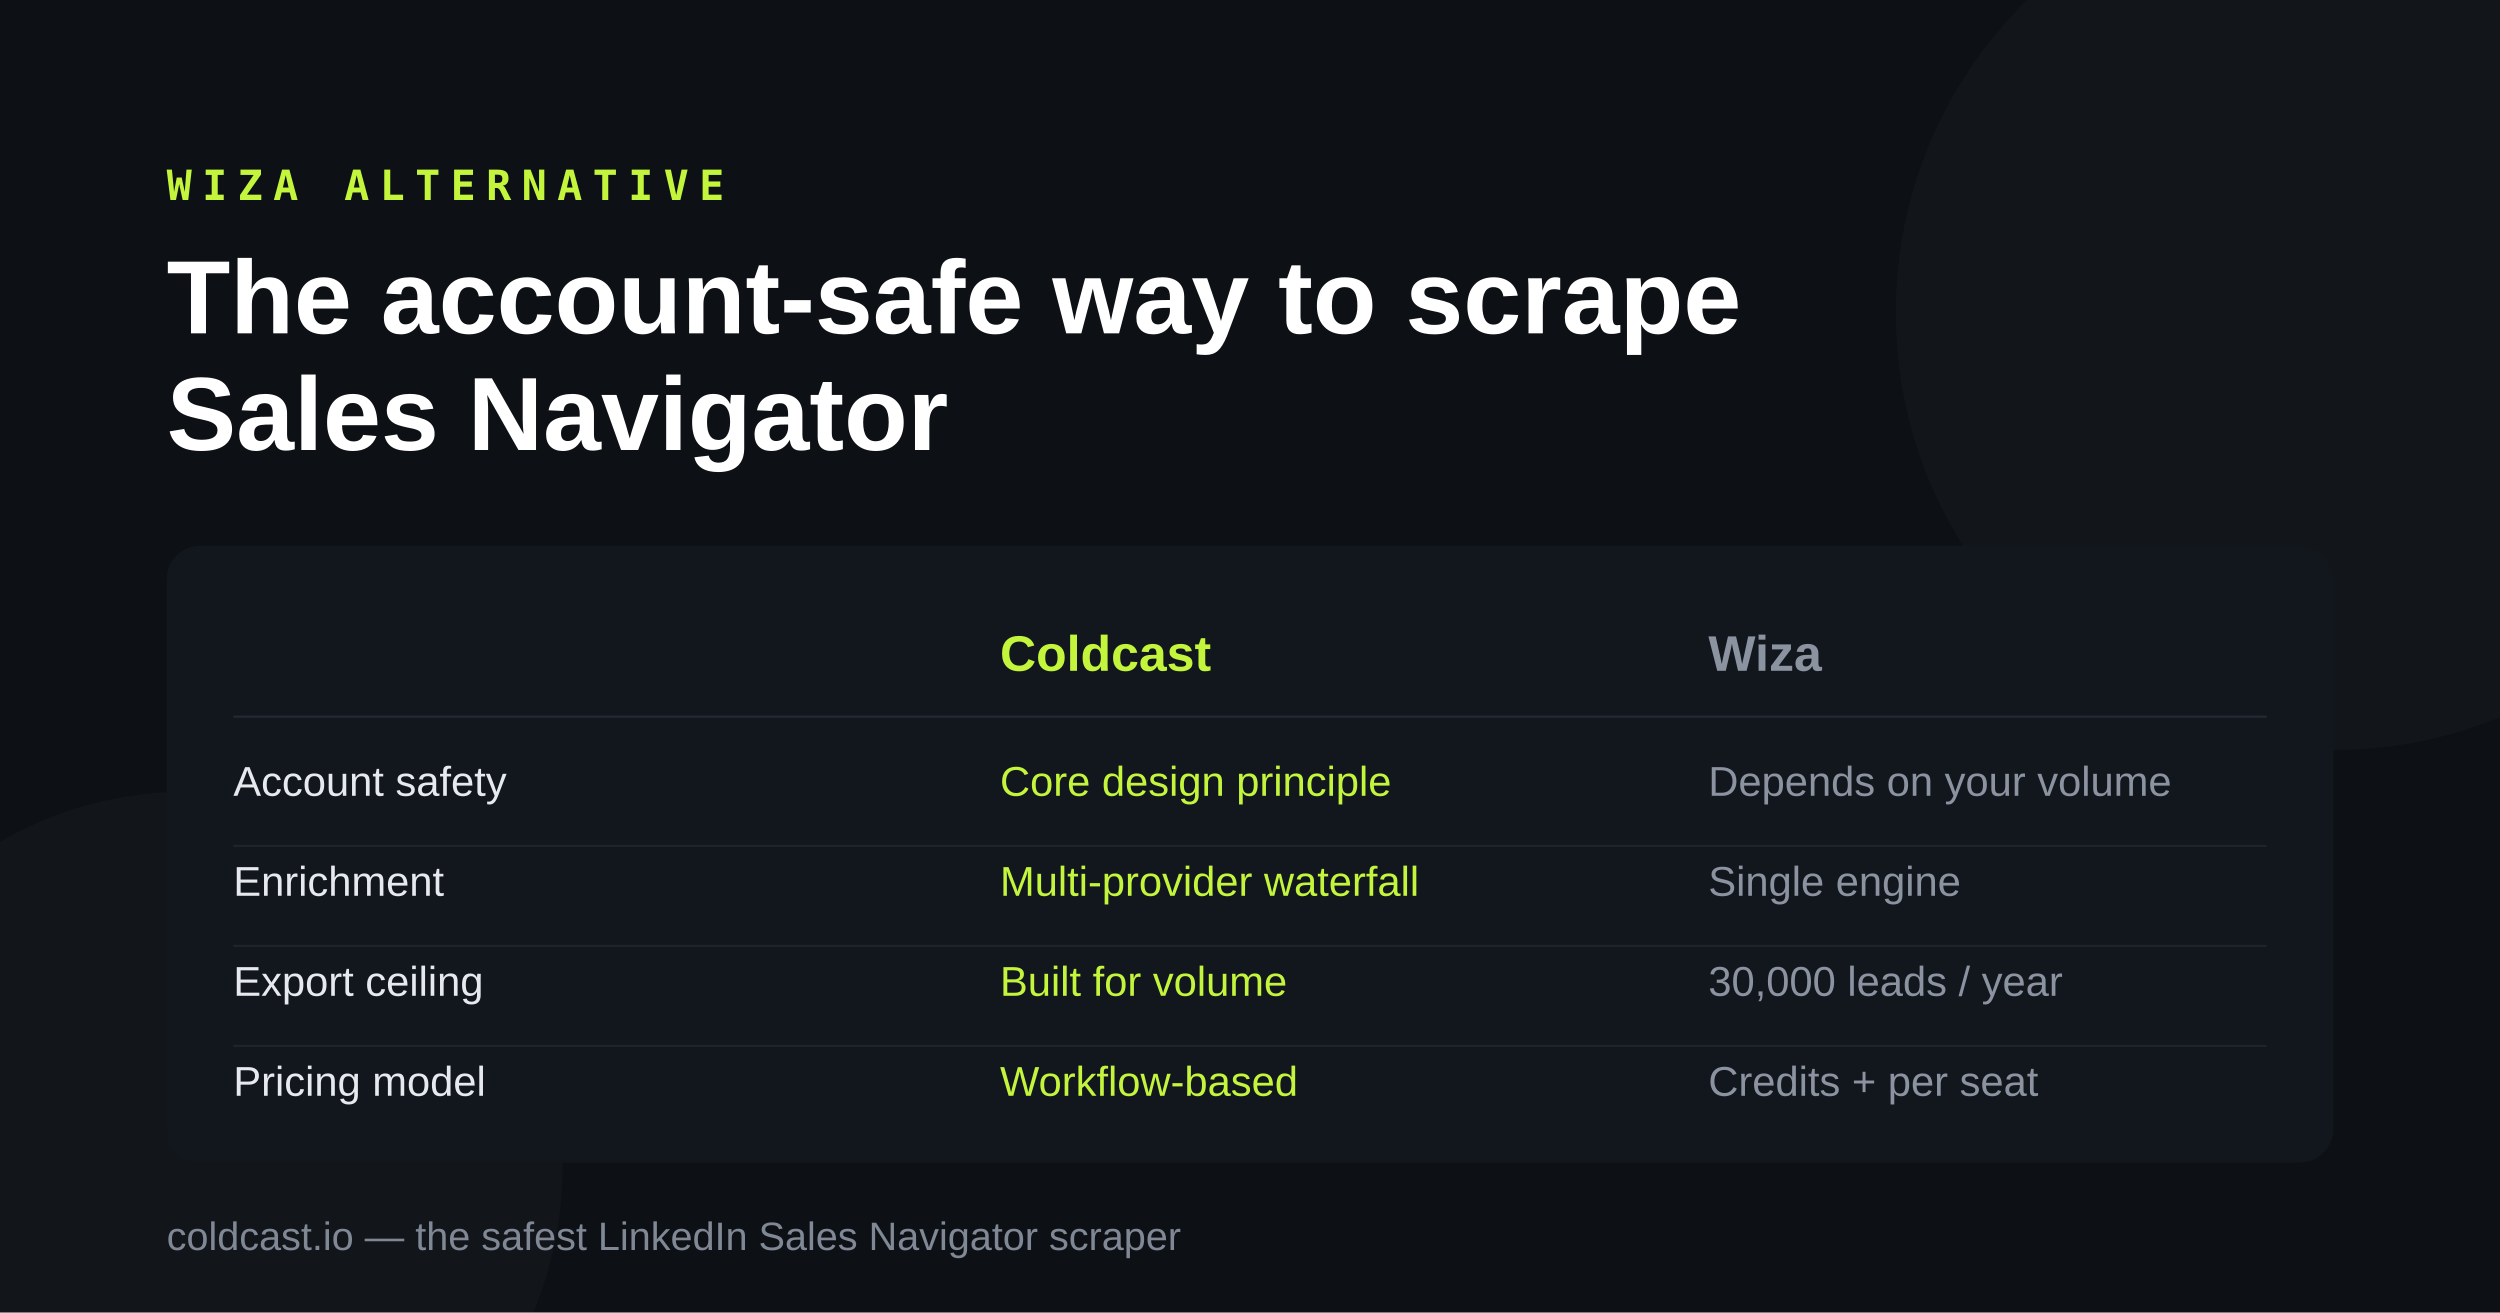
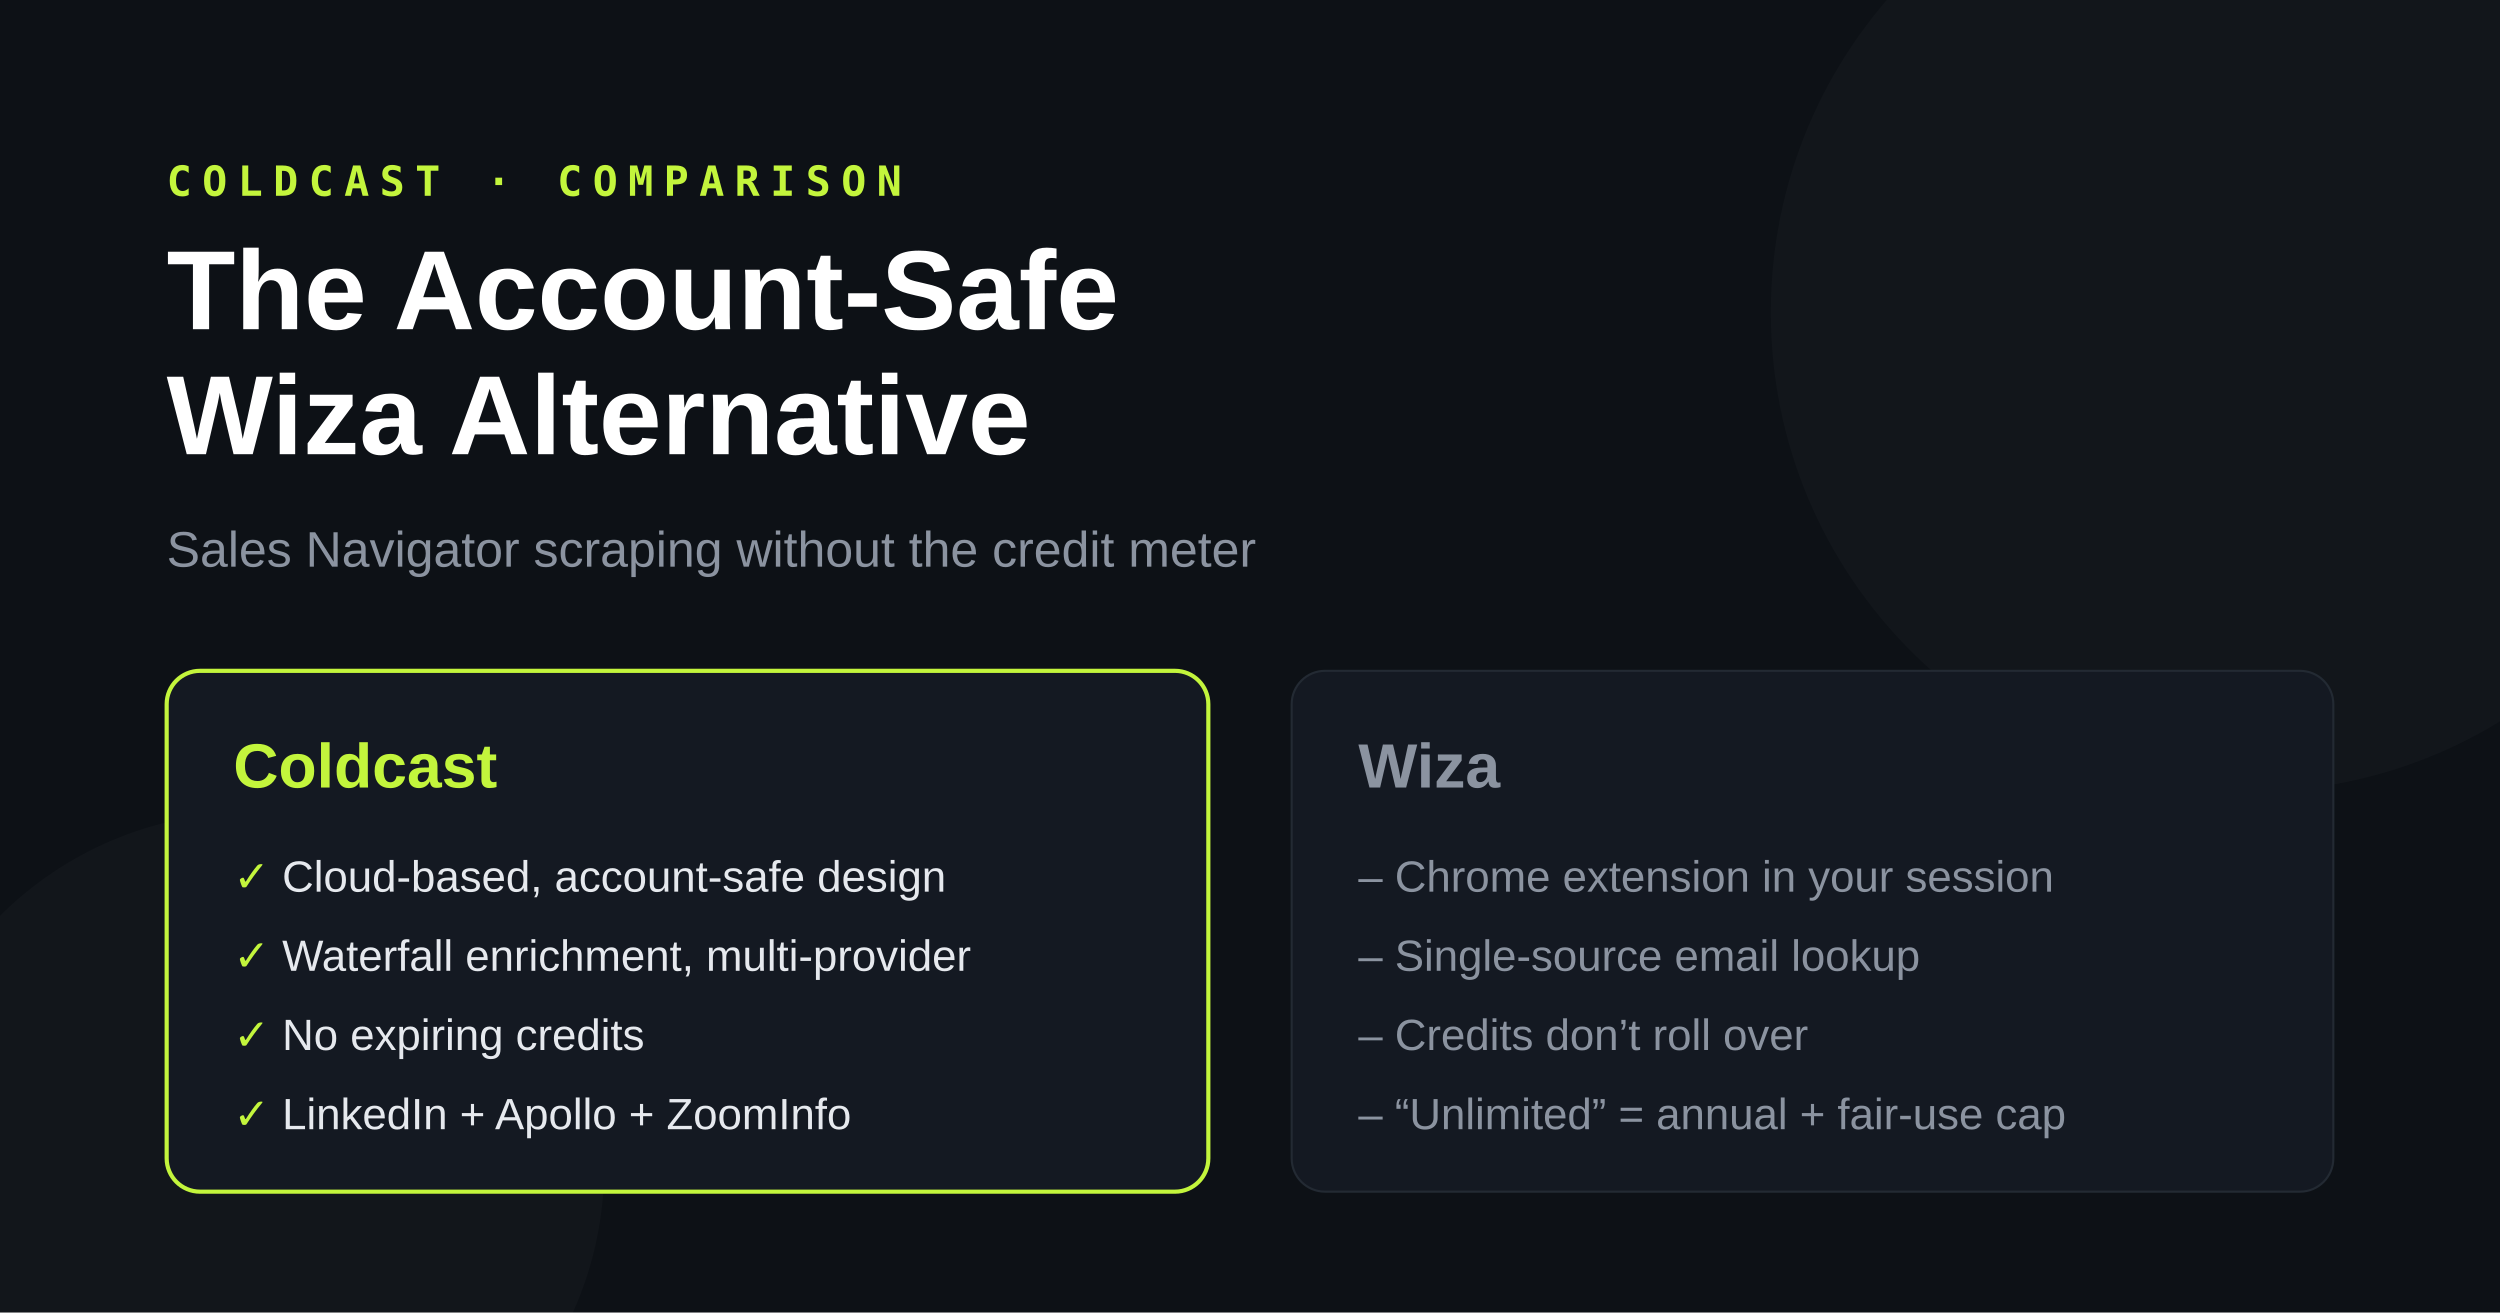
<svg xmlns="http://www.w3.org/2000/svg" viewBox="0 0 1200 630" width="1200" height="630" font-family="Arial, Helvetica, sans-serif">
-   <rect width="1200" height="630" fill="#0d1014" />
-   <circle cx="1120" cy="150" r="210" fill="#ffffff" fill-opacity="0.02" />
-   <circle cx="90" cy="560" r="180" fill="#ffffff" fill-opacity="0.02" />
-   <text x="80" y="96" fill="#c3f53c" font-size="20" font-weight="700" font-family="'DejaVu Sans Mono', monospace" letter-spacing="5">WIZA ALTERNATIVE</text>
-   <text x="80" y="160" fill="#ffffff" font-size="50" font-weight="800">The account-safe way to scrape</text>
-   <text x="80" y="216" fill="#ffffff" font-size="50" font-weight="800">Sales Navigator</text>
-   <rect x="80" y="262" width="1040" height="296" rx="16" fill="#12161d" />
-   <text x="480" y="322" fill="#c3f53c" font-size="24" font-weight="800">Coldcast</text>
-   <text x="820" y="322" fill="#8b93a0" font-size="24" font-weight="800">Wiza</text>
-   <line x1="112" y1="344" x2="1088" y2="344" stroke="#232a33" />
-   <g font-size="20">
-     <text x="112" y="382" fill="#e6e9ee">Account safety</text>
-     <text x="480" y="382" fill="#c3f53c">Core design principle</text>
-     <text x="820" y="382" fill="#8b93a0">Depends on your volume</text>
-     <line x1="112" y1="406" x2="1088" y2="406" stroke="#1e242c" />
-     <text x="112" y="430" fill="#e6e9ee">Enrichment</text>
-     <text x="480" y="430" fill="#c3f53c">Multi-provider waterfall</text>
-     <text x="820" y="430" fill="#8b93a0">Single engine</text>
-     <line x1="112" y1="454" x2="1088" y2="454" stroke="#1e242c" />
-     <text x="112" y="478" fill="#e6e9ee">Export ceiling</text>
-     <text x="480" y="478" fill="#c3f53c">Built for volume</text>
-     <text x="820" y="478" fill="#8b93a0">30,000 leads / year</text>
-     <line x1="112" y1="502" x2="1088" y2="502" stroke="#1e242c" />
-     <text x="112" y="526" fill="#e6e9ee">Pricing model</text>
-     <text x="480" y="526" fill="#c3f53c">Workflow-based</text>
-     <text x="820" y="526" fill="#8b93a0">Credits + per seat</text>
+   <rect width="1200" height="630" fill="#0d1116" />
+   <circle cx="1080" cy="150" r="230" fill="#ffffff" fill-opacity="0.02" />
+   <circle cx="120" cy="560" r="170" fill="#ffffff" fill-opacity="0.02" />
+   <text x="80" y="94" fill="#c3f53c" font-size="20" font-weight="700" font-family="'DejaVu Sans Mono', monospace" letter-spacing="5">COLDCAST · COMPARISON</text>
+   <text x="80" y="158" fill="#ffffff" font-size="54" font-weight="800">The Account-Safe</text>
+   <text x="80" y="218" fill="#ffffff" font-size="54" font-weight="800">Wiza Alternative</text>
+   <text x="80" y="272" fill="#8b93a0" font-size="24">Sales Navigator scraping without the credit meter</text>
+   <rect x="80" y="322" width="500" height="250" rx="16" fill="#141922" stroke="#c3f53c" stroke-width="2" />
+   <text x="112" y="378" fill="#c3f53c" font-size="30" font-weight="800">Coldcast</text>
+   <g font-size="21" fill="#e6e9ee">
+     <text x="112" y="428">
+       <tspan fill="#c3f53c">✓</tspan>  Cloud-based, account-safe design</text>
+     <text x="112" y="466">
+       <tspan fill="#c3f53c">✓</tspan>  Waterfall enrichment, multi-provider</text>
+     <text x="112" y="504">
+       <tspan fill="#c3f53c">✓</tspan>  No expiring credits</text>
+     <text x="112" y="542">
+       <tspan fill="#c3f53c">✓</tspan>  LinkedIn + Apollo + ZoomInfo</text>
  </g>
-   <text x="80" y="600" fill="#7f8894" font-size="19">coldcast.io — the safest LinkedIn Sales Navigator scraper</text>
+   <rect x="620" y="322" width="500" height="250" rx="16" fill="#141922" stroke="#232a33" />
+   <text x="652" y="378" fill="#8b93a0" font-size="30" font-weight="800">Wiza</text>
+   <g font-size="21" fill="#8b93a0">
+     <text x="652" y="428">–  Chrome extension in your session</text>
+     <text x="652" y="466">–  Single-source email lookup</text>
+     <text x="652" y="504">–  Credits don’t roll over</text>
+     <text x="652" y="542">–  “Unlimited” = annual + fair-use cap</text>
+   </g>
</svg>
